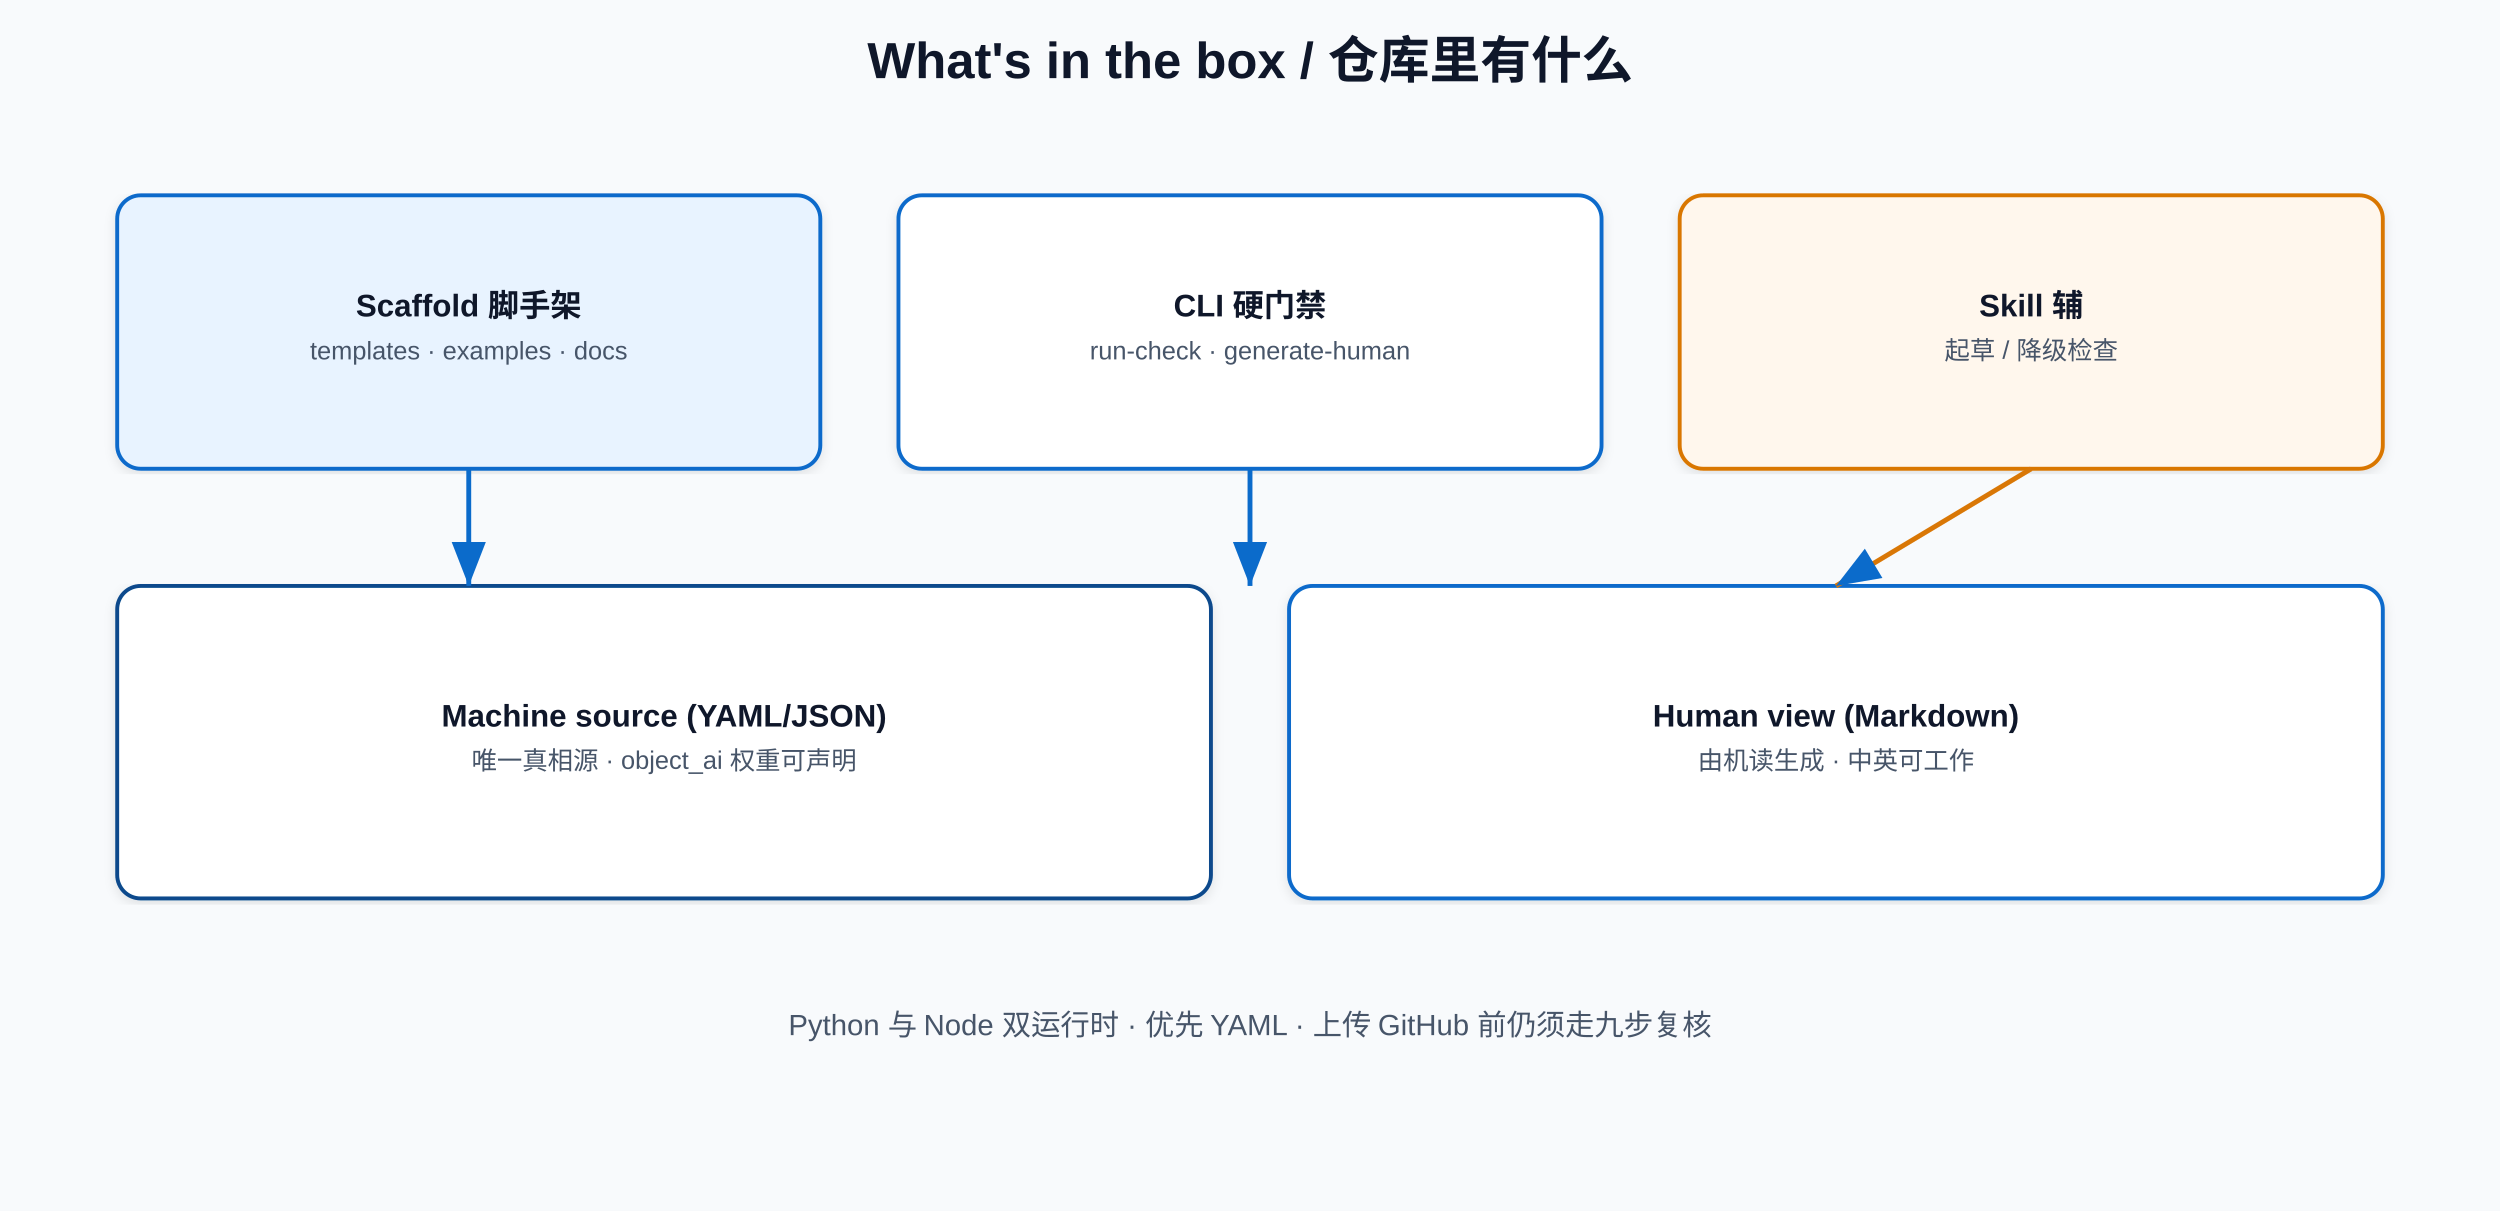
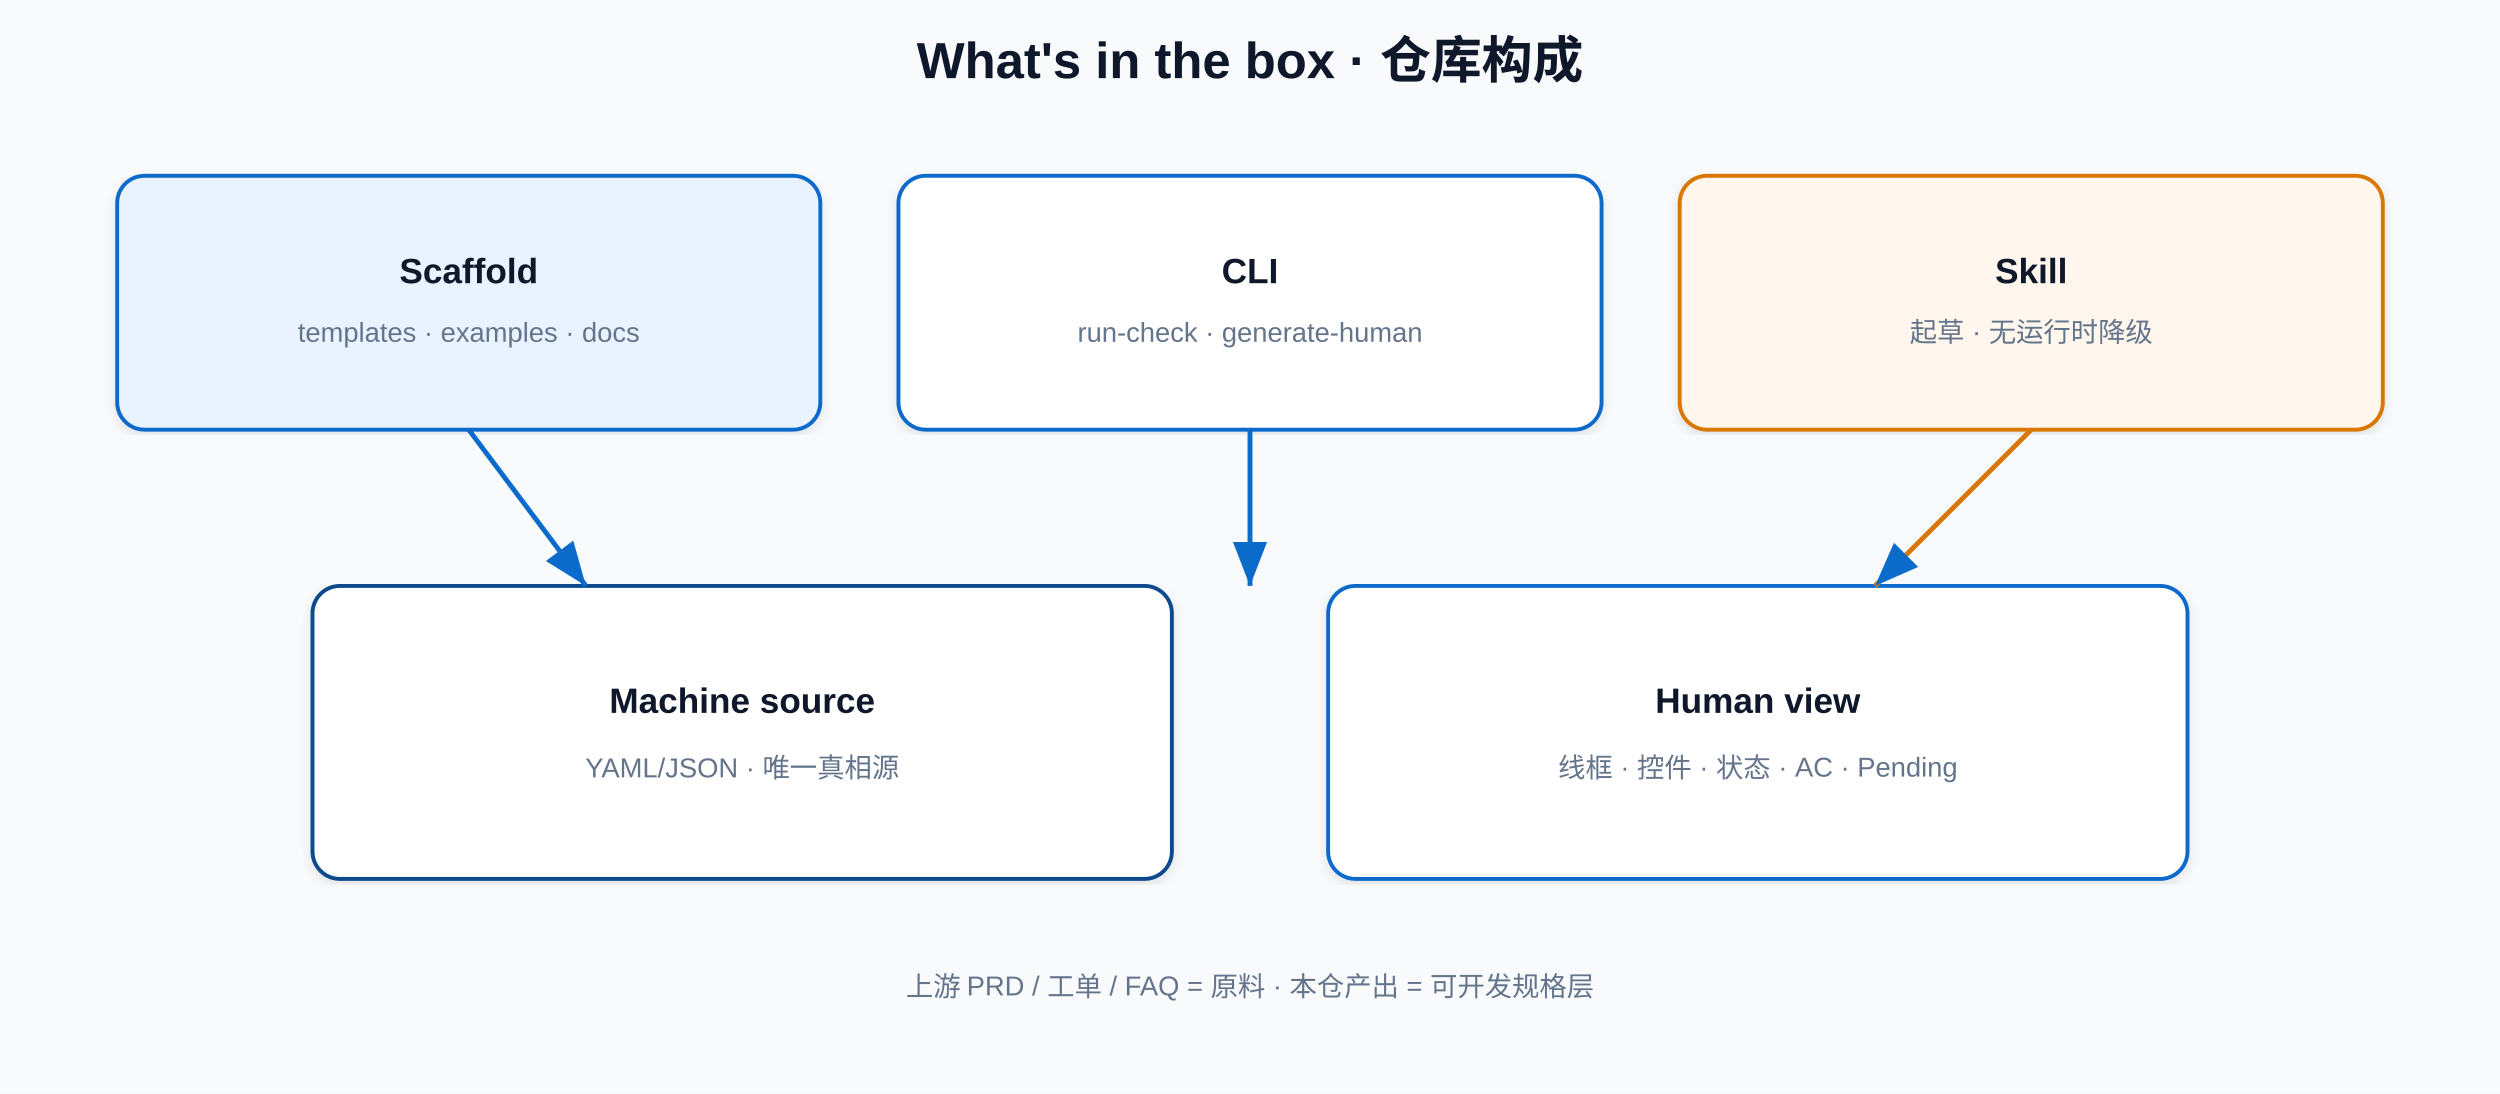
- <svg xmlns="http://www.w3.org/2000/svg" viewBox="0 0 1280 620" width="1280" height="620">
+ <svg xmlns="http://www.w3.org/2000/svg" viewBox="0 0 1280 560" width="1280" height="560" role="img" aria-label="Architecture">
  <defs>
    <filter id="shadow" x="-2%" y="-2%" width="104%" height="104%">
      <feDropShadow dx="0" dy="2" stdDeviation="3" flood-opacity="0.10" />
    </filter>
    <marker id="arrow" markerWidth="9" markerHeight="7" refX="9" refY="3.5" orient="auto">
      <polygon points="0 0, 9 3.5, 0 7" fill="#0B6BCB" />
    </marker>
-     <marker id="arrow-green" markerWidth="9" markerHeight="7" refX="9" refY="3.5" orient="auto">
-       <polygon points="0 0, 9 3.5, 0 7" fill="#159947" />
-     </marker>
-     <marker id="arrow-red" markerWidth="9" markerHeight="7" refX="9" refY="3.5" orient="auto">
-       <polygon points="0 0, 9 3.5, 0 7" fill="#DC2626" />
-     </marker>
  </defs>
-   <rect width="1280" height="620" fill="#F8FAFC" />
-   <text x="640" y="40" text-anchor="middle" fill="#0F172A" font-family="Helvetica Neue,Arial,sans-serif" font-size="26" font-weight="700">What's in the box / 仓库里有什么</text>
-   <rect x="60" y="100" width="360" height="140" rx="12" fill="#E8F3FF" stroke="#0B6BCB" stroke-width="2" filter="url(#shadow)" />
-   <text x="240.0" y="162.0" text-anchor="middle" fill="#0F172A" font-family="Helvetica Neue,Arial,sans-serif" font-size="16" font-weight="700">Scaffold 脚手架</text>
-   <text x="240.0" y="184.0" text-anchor="middle" fill="#475569" font-family="Helvetica Neue,Arial,sans-serif" font-size="13">templates · examples · docs</text>
-   <rect x="460" y="100" width="360" height="140" rx="12" fill="#FFFFFF" stroke="#0B6BCB" stroke-width="2" filter="url(#shadow)" />
-   <text x="640.0" y="162.0" text-anchor="middle" fill="#0F172A" font-family="Helvetica Neue,Arial,sans-serif" font-size="16" font-weight="700">CLI 硬门禁</text>
-   <text x="640.0" y="184.0" text-anchor="middle" fill="#475569" font-family="Helvetica Neue,Arial,sans-serif" font-size="13">run-check · generate-human</text>
-   <rect x="860" y="100" width="360" height="140" rx="12" fill="#FFF7ED" stroke="#D97706" stroke-width="2" filter="url(#shadow)" />
-   <text x="1040.0" y="162.0" text-anchor="middle" fill="#0F172A" font-family="Helvetica Neue,Arial,sans-serif" font-size="16" font-weight="700">Skill 辅</text>
-   <text x="1040.0" y="184.0" text-anchor="middle" fill="#475569" font-family="Helvetica Neue,Arial,sans-serif" font-size="13">起草 / 降级检查</text>
-   <rect x="60" y="300" width="560" height="160" rx="12" fill="#FFFFFF" stroke="#074A8C" stroke-width="2" filter="url(#shadow)" />
-   <text x="340.0" y="372.0" text-anchor="middle" fill="#0F172A" font-family="Helvetica Neue,Arial,sans-serif" font-size="16" font-weight="700">Machine source (YAML/JSON)</text>
-   <text x="340.0" y="394.0" text-anchor="middle" fill="#475569" font-family="Helvetica Neue,Arial,sans-serif" font-size="13">唯一真相源 · object_ai 权重可声明</text>
-   <rect x="660" y="300" width="560" height="160" rx="12" fill="#FFFFFF" stroke="#0B6BCB" stroke-width="2" filter="url(#shadow)" />
-   <text x="940.0" y="372.0" text-anchor="middle" fill="#0F172A" font-family="Helvetica Neue,Arial,sans-serif" font-size="16" font-weight="700">Human view (Markdown)</text>
-   <text x="940.0" y="394.0" text-anchor="middle" fill="#475569" font-family="Helvetica Neue,Arial,sans-serif" font-size="13">由机读生成 · 中英可工作</text>
-   <line x1="240" y1="240" x2="240" y2="300" stroke="#0B6BCB" stroke-width="2.5" marker-end="url(#arrow)" />
-   <line x1="640" y1="240" x2="640" y2="300" stroke="#0B6BCB" stroke-width="2.5" marker-end="url(#arrow)" />
-   <line x1="1040" y1="240" x2="940" y2="300" stroke="#D97706" stroke-width="2.5" marker-end="url(#arrow)" />
-   <text x="640" y="530" text-anchor="middle" fill="#475569" font-family="Helvetica Neue,Arial,sans-serif" font-size="15" font-weight="400">Python 与 Node 双运行时 · 优先 YAML · 上传 GitHub 前仍须走九步复核</text>
+   <rect width="1280" height="560" fill="#F8FAFC" />
+   <text x="640" y="40" text-anchor="middle" fill="#0F172A" font-family="Helvetica Neue,Arial,sans-serif" font-size="26" font-weight="700">What's in the box · 仓库构成</text>
+   <rect x="60" y="90" width="360" height="130" rx="14" fill="#E8F3FF" stroke="#0B6BCB" stroke-width="2" filter="url(#shadow)" />
+   <text x="240" y="145" text-anchor="middle" fill="#0F172A" font-family="Helvetica Neue,Arial,sans-serif" font-size="18" font-weight="700">Scaffold</text>
+   <text x="240" y="175" text-anchor="middle" fill="#64748B" font-family="Helvetica Neue,Arial,sans-serif" font-size="14">templates · examples · docs</text>
+   <rect x="460" y="90" width="360" height="130" rx="14" fill="#FFFFFF" stroke="#0B6BCB" stroke-width="2" filter="url(#shadow)" />
+   <text x="640" y="145" text-anchor="middle" fill="#0F172A" font-family="Helvetica Neue,Arial,sans-serif" font-size="18" font-weight="700">CLI</text>
+   <text x="640" y="175" text-anchor="middle" fill="#64748B" font-family="Helvetica Neue,Arial,sans-serif" font-size="14">run-check · generate-human</text>
+   <rect x="860" y="90" width="360" height="130" rx="14" fill="#FFF7ED" stroke="#D97706" stroke-width="2" filter="url(#shadow)" />
+   <text x="1040" y="145" text-anchor="middle" fill="#0F172A" font-family="Helvetica Neue,Arial,sans-serif" font-size="18" font-weight="700">Skill</text>
+   <text x="1040" y="175" text-anchor="middle" fill="#64748B" font-family="Helvetica Neue,Arial,sans-serif" font-size="14">起草 · 无运行时降级</text>
+   <rect x="160" y="300" width="440" height="150" rx="14" fill="#FFFFFF" stroke="#074A8C" stroke-width="2" filter="url(#shadow)" />
+   <text x="380" y="365" text-anchor="middle" fill="#0F172A" font-family="Helvetica Neue,Arial,sans-serif" font-size="18" font-weight="700">Machine source</text>
+   <text x="380" y="398" text-anchor="middle" fill="#64748B" font-family="Helvetica Neue,Arial,sans-serif" font-size="14">YAML/JSON · 唯一真相源</text>
+   <rect x="680" y="300" width="440" height="150" rx="14" fill="#FFFFFF" stroke="#0B6BCB" stroke-width="2" filter="url(#shadow)" />
+   <text x="900" y="365" text-anchor="middle" fill="#0F172A" font-family="Helvetica Neue,Arial,sans-serif" font-size="18" font-weight="700">Human view</text>
+   <text x="900" y="398" text-anchor="middle" fill="#64748B" font-family="Helvetica Neue,Arial,sans-serif" font-size="14">线框 · 控件 · 状态 · AC · Pending</text>
+   <line x1="240" y1="220" x2="300" y2="300" stroke="#0B6BCB" stroke-width="2.5" marker-end="url(#arrow)" />
+   <line x1="640" y1="220" x2="640" y2="300" stroke="#0B6BCB" stroke-width="2.5" marker-end="url(#arrow)" />
+   <line x1="1040" y1="220" x2="960" y2="300" stroke="#D97706" stroke-width="2.5" marker-end="url(#arrow)" />
+   <text x="640" y="510" text-anchor="middle" fill="#64748B" font-family="Helvetica Neue,Arial,sans-serif" font-size="14">上游 PRD / 工单 / FAQ = 原料 · 本仓产出 = 可开发规格层</text>
</svg>
